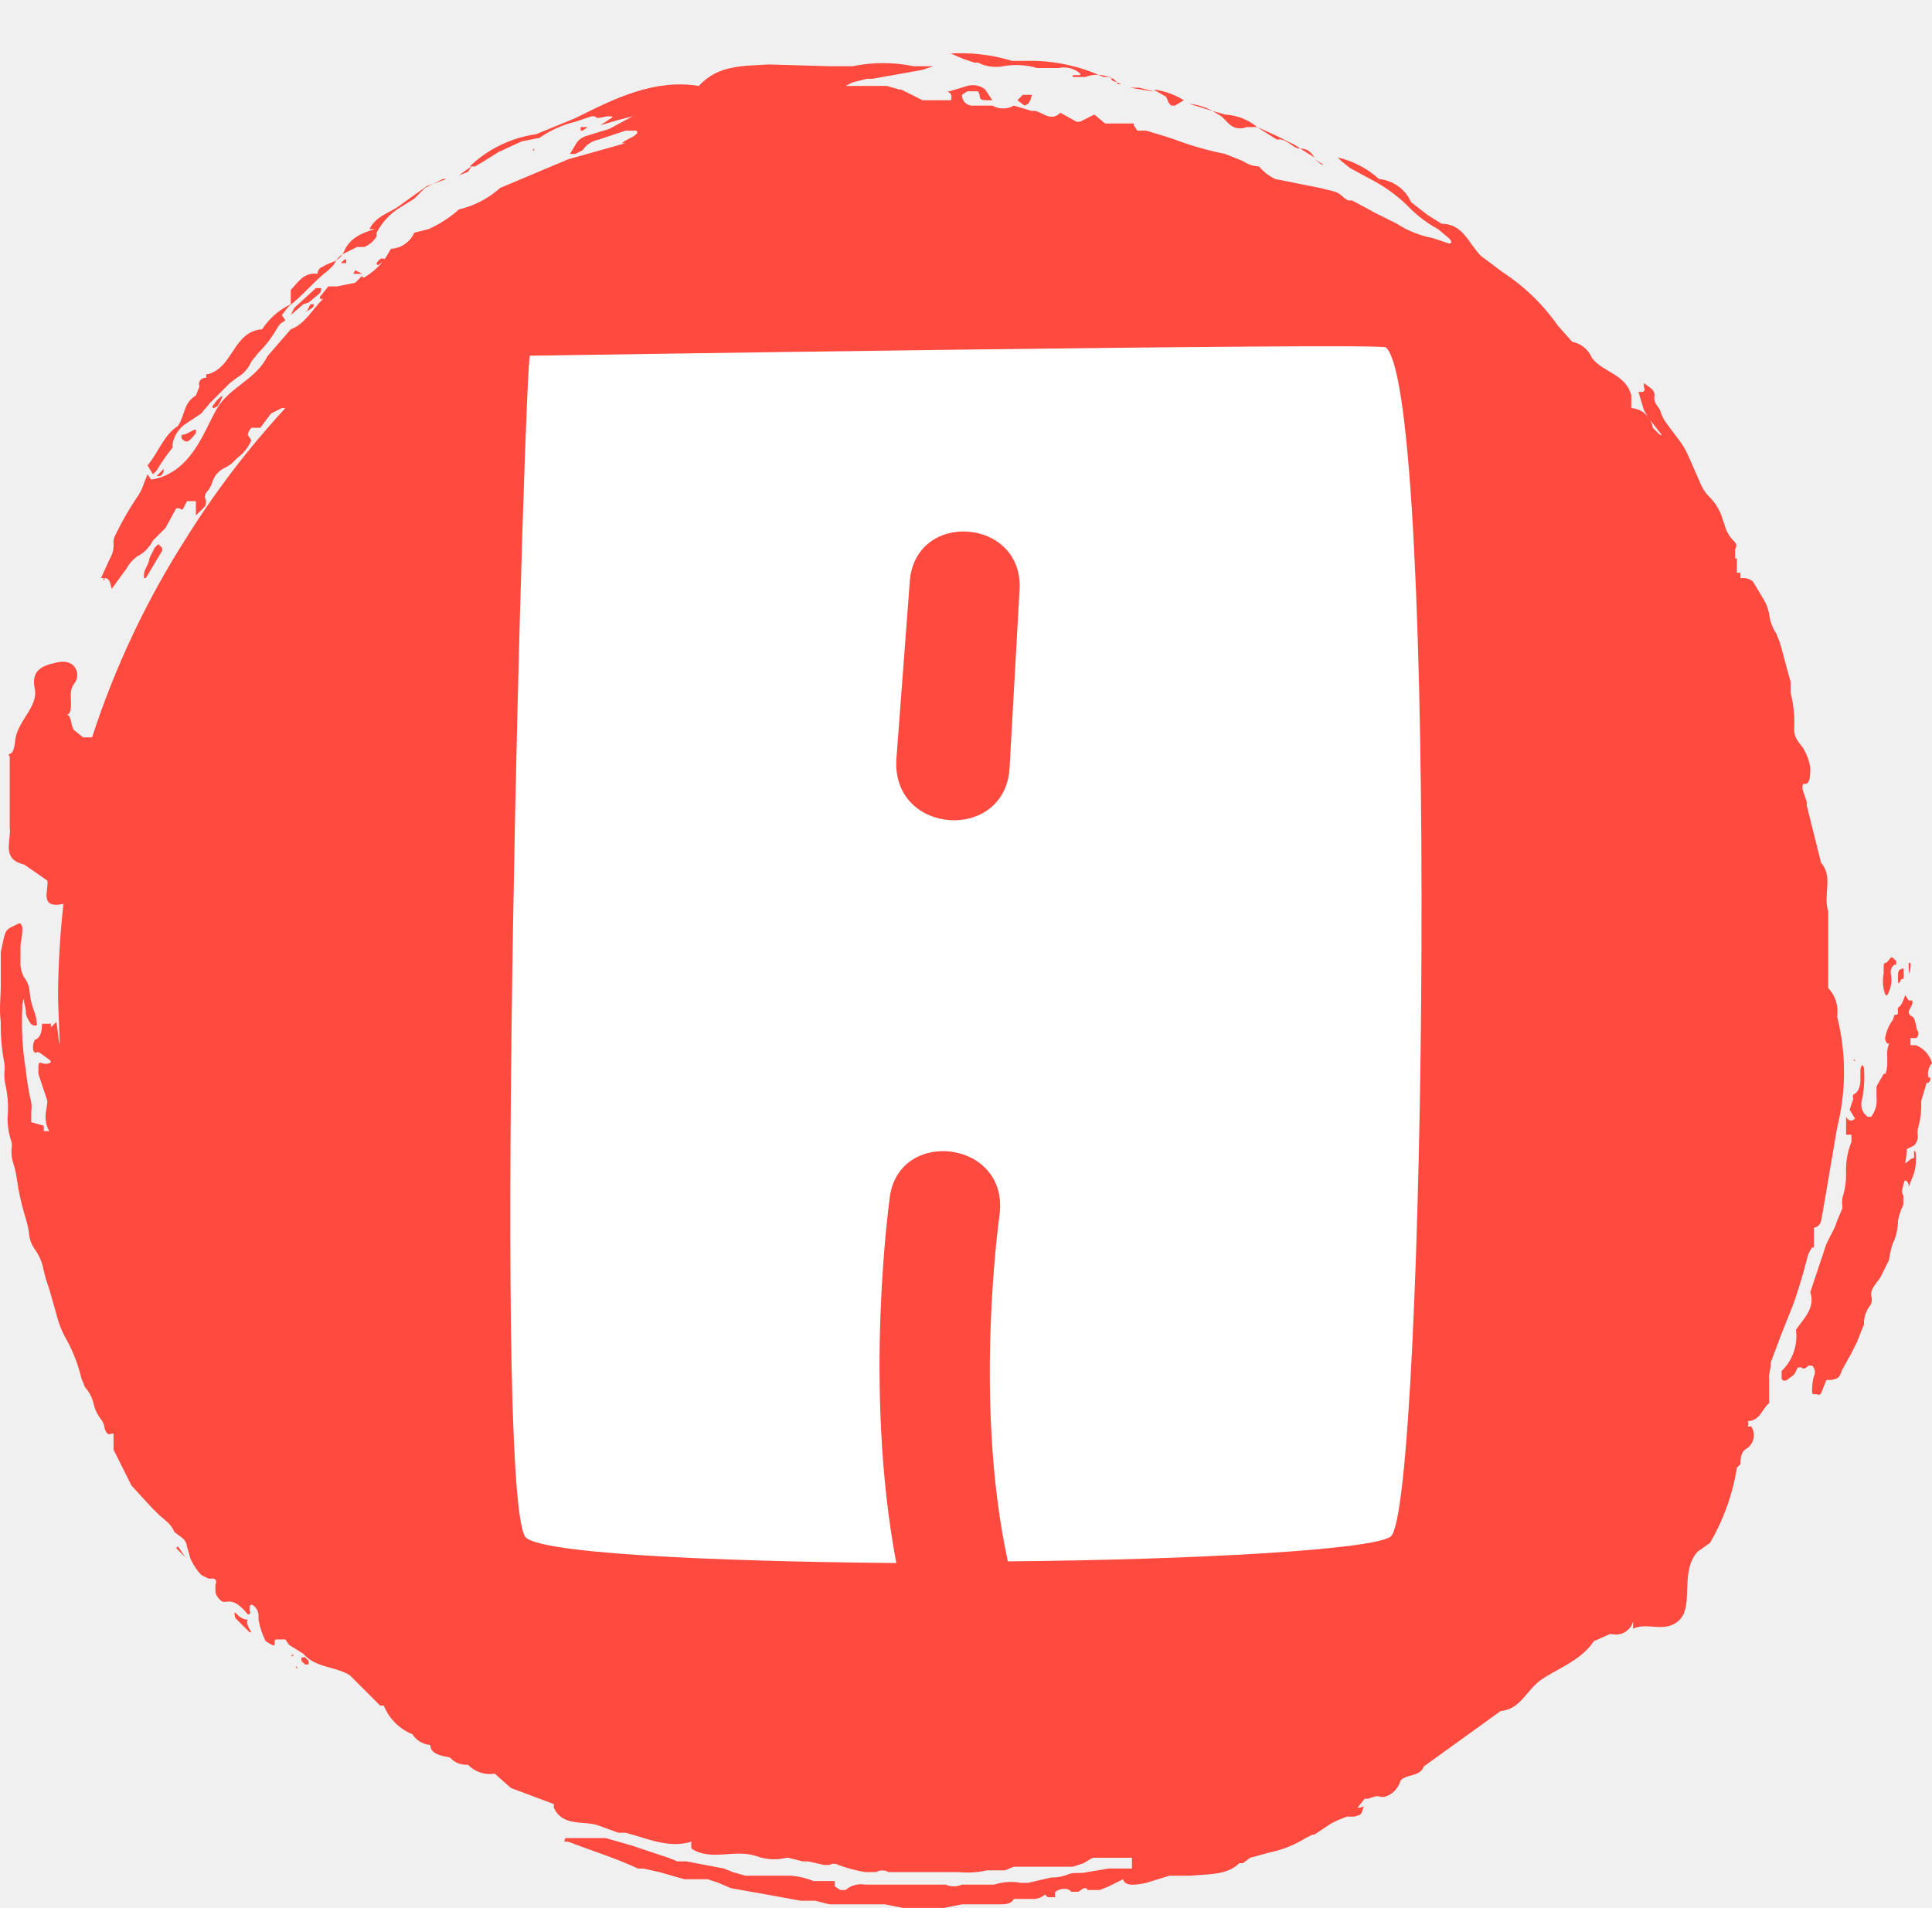
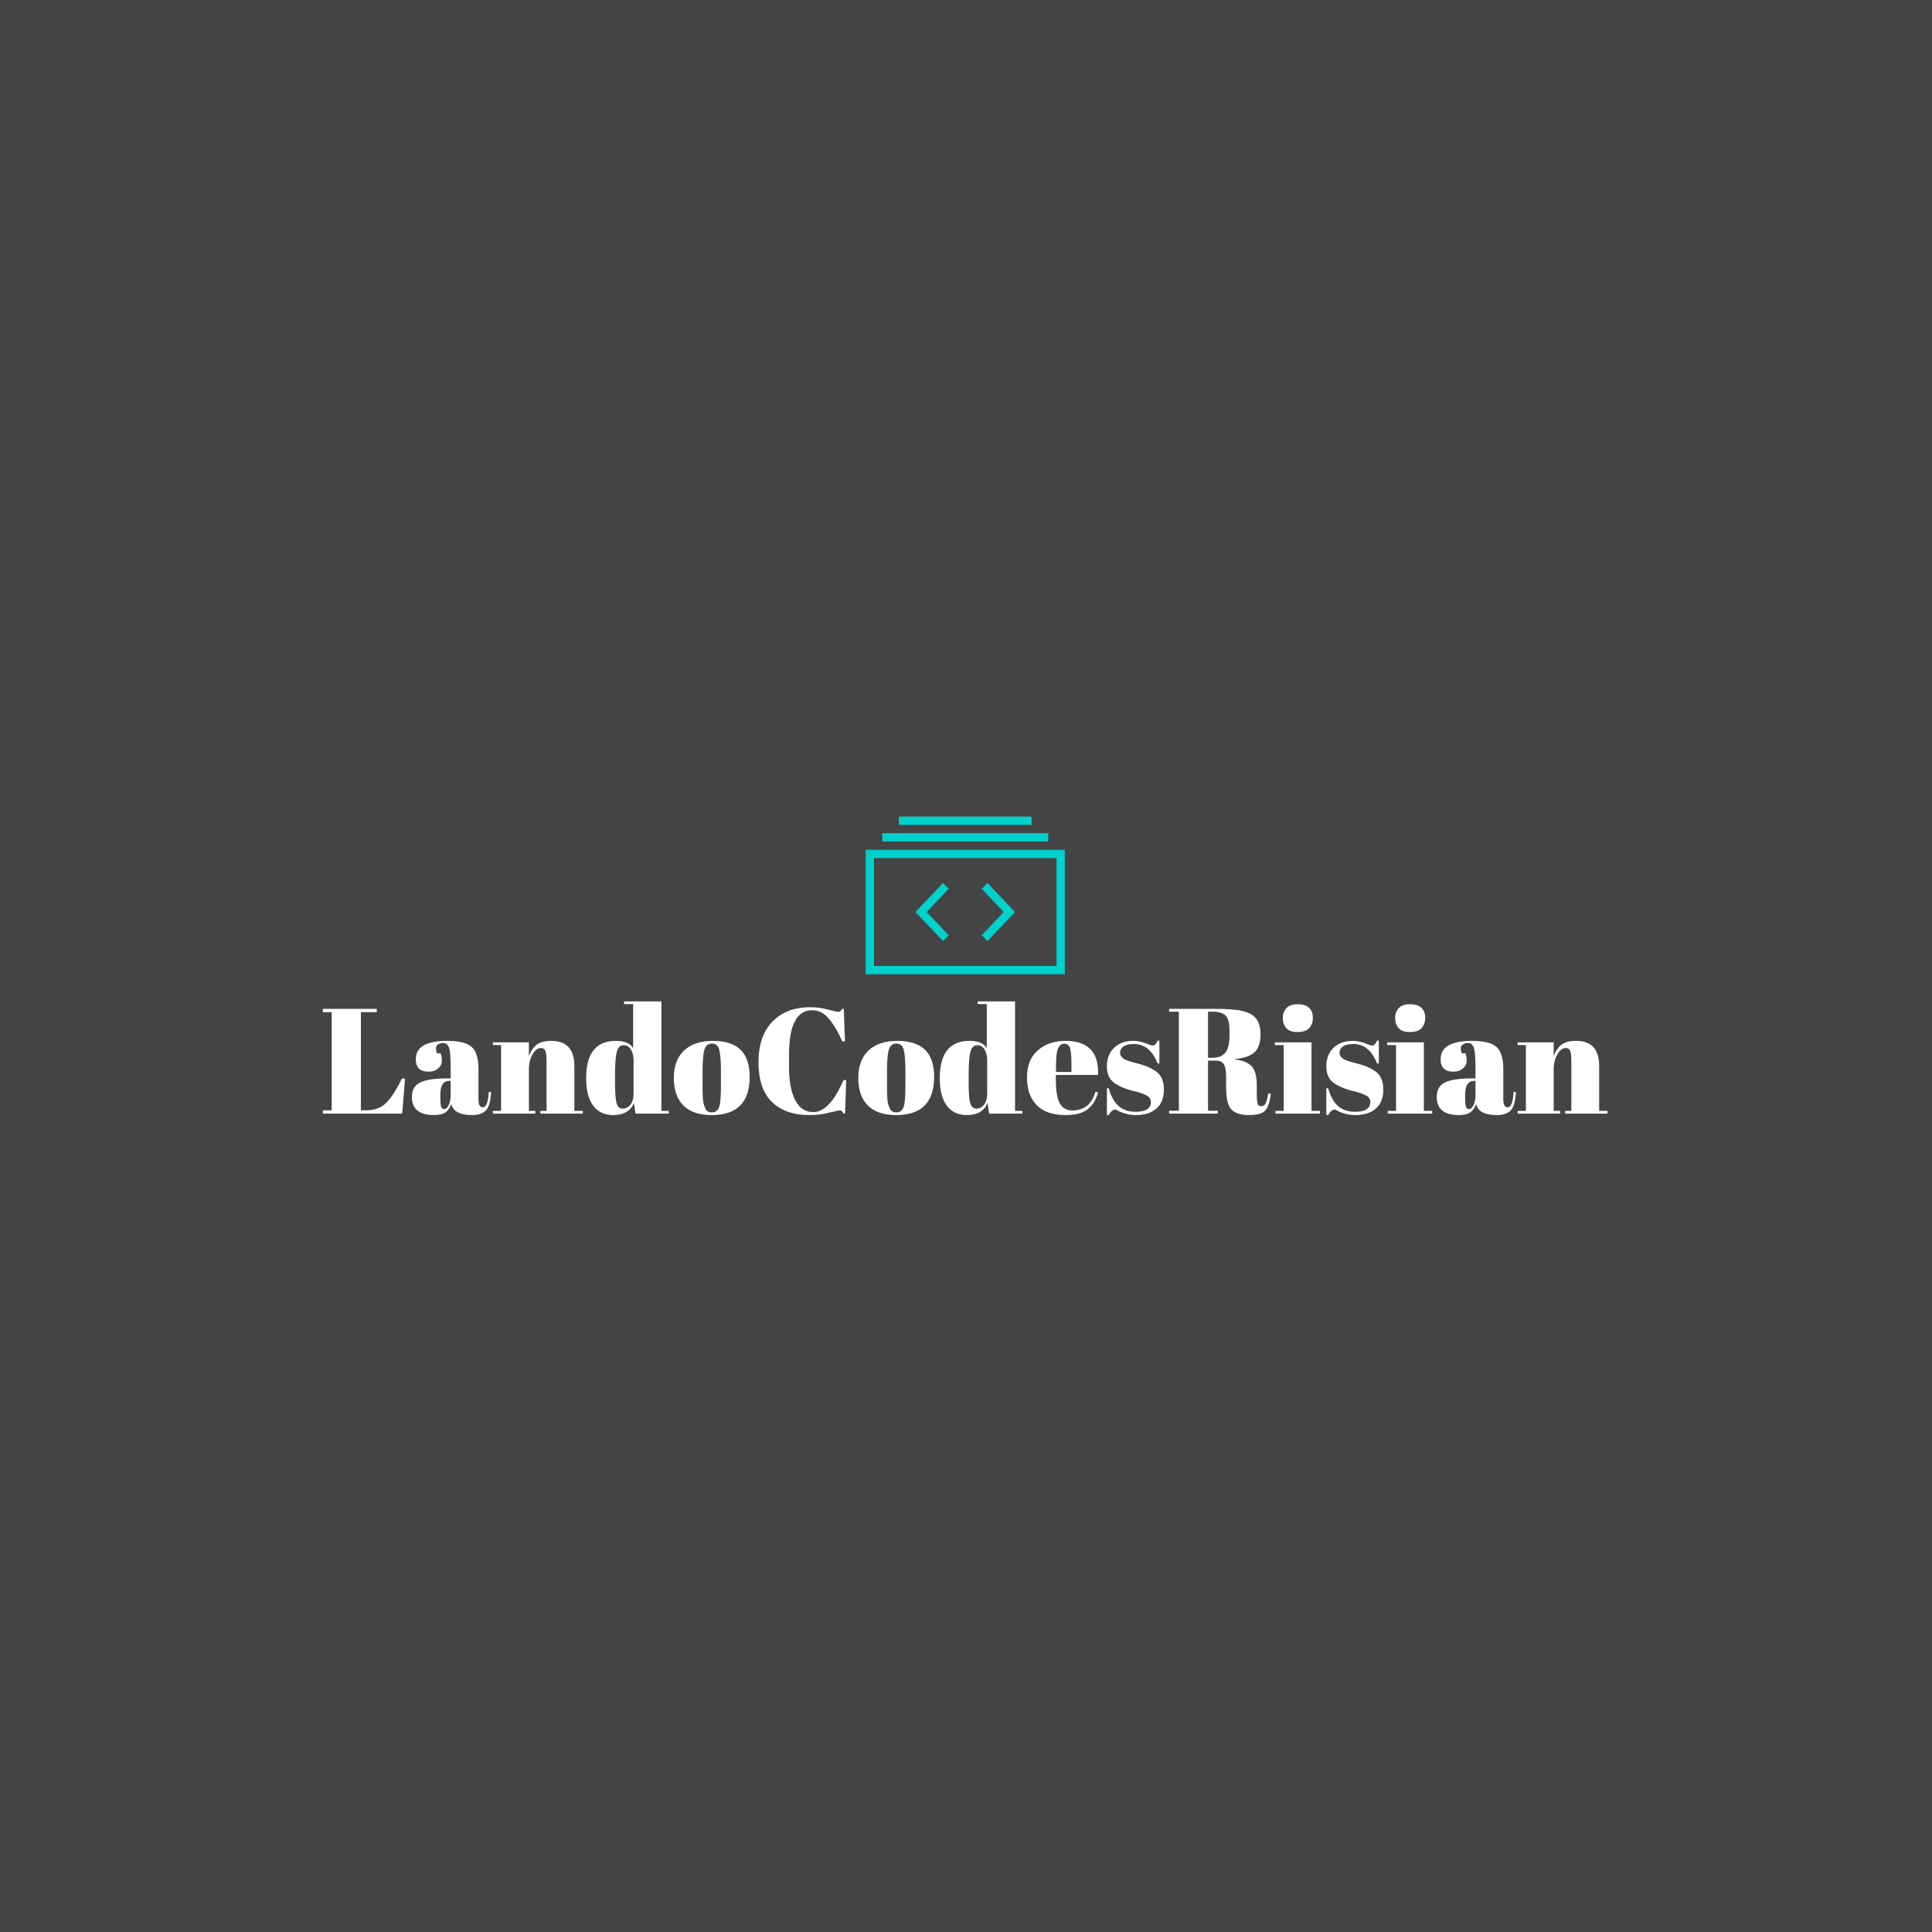
- <svg xmlns="http://www.w3.org/2000/svg" width="308.761" height="304.916" viewBox="0 0 106.008 104.687" class="css-1j8o68f" version="1.1" id="svg23">
-   <defs id="SvgjsDefs2684" />
-   <g id="SvgjsG2685" featurekey="rootContainer" transform="matrix(0.9820593,0,0,0.9820593,-0.05456052,0)" fill="#ff4a3f">
-     <g id="g17">
-       <path d="M19.8 15.3h.5l-.4-.2zm.5.1zm.8-.7c0 .1 0 .1.1.1l.4-.3c-.2-.1-.3-.1-.5.2zm.4-.2zm-4.1 2.3zm-.2.6l.3-.2c.1-.1.1-.2.1-.2h-.2l-.2.4c-.1-.1-.1 0 0 0zm2.2-2.9h-.1l-.2.2h.3zm-2.1 2.4l.6-.5c.1-.1.1-.2.1-.3h-.3l-1.2 1.1-.2.4.7-.6zm-1.1.8z" id="path3" />
-       <path d="M9.7 25v-.2a1.7 1.7 0 0 1 .7-1.1l.9-.6.5-.6.7-.7.4-.4.4-.3a1.9 1.9 0 0 0 .8-.9l.4-.5a5.9 5.9 0 0 0 1-1.3l.2-.3.3-.2-.2-.3.4-.5c.8-.6 1.4-1.4 2.2-2l.3-.3a1.4 1.4 0 0 1 .5-.6l.8-.4h.4a1.4 1.4 0 0 0 .7-.6V13a3.5 3.5 0 0 1 1.3-1.4l.8-.5.2-.2.4-.4 1-.5h.2l-1.1.4-1.4 1c-.6.5-1.4.6-1.8 1.4h.3c-.7.2-1.4.5-1.7 1.2s-.8.6-1.2.9a.4.4 0 0 0-.3.4c-.8-.1-1.1.5-1.5.9v.8a3.9 3.9 0 0 0-1.6 1.4c-1.6.1-1.6 2.1-3 2.5h-.1a.2.2 0 0 0 0 .2c-.3 0-.5.2-.4.5l-.2.5c-.7.4-.6 1.1-1 1.7-.8.5-1.1 1.5-1.7 2.2l.3.5.2-.2a11.6 11.6 0 0 1 .9-1.3zM53.9 3.3l.6.2h.2a2.2 2.2 0 0 0 1.4.2 4.1 4.1 0 0 1 1.9.1h1.2a1.4 1.4 0 0 1 1.2.3.1.1 0 0 1 0 .1H60a.1.1 0 0 0 0 .1h.7a1.8 1.8 0 0 1 1.3 0c.2 0 .1.1.2.2l.5.2h-.2c-.2-.4-.5-.4-.8-.4a9.7 9.7 0 0 0-4.3-.9h-.8A9.8 9.8 0 0 0 53 3h.2zm7.3 3.1zM50.3 4.7zm10.9 1.7h.2-.2zM19 14.7zm32.1-10zm17.6 2.2a.9.9 0 0 0 1 .2h.6a3.1 3.1 0 0 0-1.8-.7l-.7-.2.5.3zm-3.4-1.3c0 .1.1.2.2.3h.2l.5-.3a4.2 4.2 0 0 0-1.7-.6l.7.4zm7.4 2.7l.8.5c-.2-.3-.4-.5-.8-.5z" id="path5" />
-       <path d="M99 76.1l.6-1.6.6-1.5c.2-.5.6-1.8.8-2.6a1.7 1.7 0 0 1 .3-.7h.1v-1.1c.5-.1.4-.6.5-.9l.8-4.7a12.7 12.7 0 0 0 0-6.2 1.9 1.9 0 0 0-.5-1.6v-4.3c-.3-.9.3-1.9-.4-2.7L101 45a.4.4 0 0 0 0-.2l-.2-.6a.5.5 0 0 1 0-.4h.1c.3 0 .3-.5.3-.9a3 3 0 0 0-.4-1.1l-.3-.4a1.1 1.1 0 0 1-.2-.7 6.7 6.7 0 0 0-.2-2v-.6c-.2-.7-.4-1.5-.6-2.2l-.2-.5a2.5 2.5 0 0 1-.4-1.1 2.5 2.5 0 0 0-.3-.8l-.6-1a.8.8 0 0 0-.6-.2h-.1V32h-.2v-.8H97V31a.4.4 0 0 0 0-.1v-.2c.1-.2.1-.3-.1-.5a1.8 1.8 0 0 1-.4-.6l-.2-.6a2.9 2.9 0 0 0-.7-1.2 2.2 2.2 0 0 1-.5-.7l-.7-1.6a4.3 4.3 0 0 0-.6-1l-.6-.8a2.4 2.4 0 0 1-.4-.8l-.2-.3a.6.6 0 0 1-.1-.5.5.5 0 0 0-.2-.4l-.4-.3v.2c.1.2 0 .3-.1.3h-.2l.3 1 .3.5.7.9h-.1l-.2-.2-.2-.2a1.3 1.3 0 0 0-1.2-1.1v-.7c-.3-1.2-1.6-1.3-2.2-2.1a1.5 1.5 0 0 0-1.1-.9l-.8-.9a11.3 11.3 0 0 0-3.1-3l-.8-.6-.4-.3c-.7-.7-1-1.8-2.2-1.8l-.8-.5-.9-.7a2.2 2.2 0 0 0-1.8-1.3 5.1 5.1 0 0 0-2.3-1.2l.2.2.5.4 1.3.7a8.5 8.5 0 0 1 2.1 1.6 6.8 6.8 0 0 0 1.5 1.1l.6.5c.1.1.2.2.1.3H81l-.9-.3a5.6 5.6 0 0 1-2-.8l-1.2-.6-1.3-.7h-.2c-.3-.1-.4-.4-.8-.5l-.8-.2-2.5-.5a2.6 2.6 0 0 1-.9-.7 1.7 1.7 0 0 1-.9-.3l-1-.4a18.1 18.1 0 0 1-2.8-.8l-.6-.2-1-.3h-.5l-.2-.3v-.1h-1.6l-.6-.5-.4.2-.4.2h-.2l-.9-.5c-.6.6-1.1-.2-1.6-.1l-1-.3a1.2 1.2 0 0 1-1.2 0h-1.2a.6.6 0 0 1-.5-.6l.3-.2h.6a.7.7 0 0 1 .1.3c0 .2.2.2.5.2h.2l-.4-.6a1.1 1.1 0 0 0-1-.2l-1 .3H53c.3.2.2.3.2.5h-1.6l-.4-.2-.8-.4h-.1l-.7-.2h-2.3l.4-.2.8-.2h.3l1.7-.3 1.1-.2.6-.2h-1.1a8.4 8.4 0 0 0-3.4 0h-1.3L43 3.6c-1.4.1-2.8 0-3.9 1.2-2.5-.4-4.7.7-6.9 1.8l-2.2.9a6.7 6.7 0 0 0-3.7 1.8h.3l.5-.3.8-.5 1.3-.6 1-.2a6 6 0 0 1 2-.9l.9-.3h.2c.1.2.5 0 .7 0h.2c.1 0 .1.1 0 .1l-.6.4 1-.3.8-.2-1.3.7-1.3.4a1 1 0 0 0-.6.5l-.3.5h.3l.4-.2a1.4 1.4 0 0 1 .9-.6l1.5-.5h.5a.1.1 0 0 1 .1.2c-.2.2-.6.3-.8.5h.2l-3.2.9-3.8 1.6a5.2 5.2 0 0 1-2.3 1.2 6.6 6.6 0 0 1-1.7 1.1l-.8.2a1.5 1.5 0 0 1-1.3.9l-.3.5a3.7 3.7 0 0 1-1.2 1.1h-.1v-.1l-.2.2-.2.2-1 .2h-.5l-.4.5c-.1.1-.1.2 0 .2h.1c-.6.6-1 1.4-1.8 1.7L15 19.9c-.6 1.2-1.8 1.6-2.6 2.6s-1.4 3.9-3.9 4.3l-.2-.3-.2.5a2.7 2.7 0 0 1-.4.8 16.9 16.9 0 0 0-1.2 2.1.8.8 0 0 0-.1.5 1.4 1.4 0 0 1-.2.8l-.5 1.1h.2c.3 0 .3.3.4.6l.8-1.1a2.2 2.2 0 0 1 .6-.7 2 2 0 0 0 .9-.9l.3-.3.4-.4.6-1.1h.2c.1.1.1.1.2 0l.2-.4h.5v.8l.5-.5a.5.5 0 0 0 0-.5.4.4 0 0 1 .1-.3 1.5 1.5 0 0 0 .3-.5 1.3 1.3 0 0 1 .8-.9l.3-.2.3-.3a2.4 2.4 0 0 0 .8-1l-.2-.3c0-.1.1-.3.2-.4h.5l.6-.8.6-.3h.2a48.8 48.8 0 0 0-5.5 7.2h-.1.1a48.4 48.4 0 0 0-5.3 11.2h-.5l-.5-.4c-.2-.2-.1-.7-.4-.9h.1c.3-.5-.1-1.2.3-1.7s.1-1.4-.9-1.2-1.5.5-1.3 1.5-1 1.8-1.1 2.9-.5.5-.3.9v3.9c.1.8-.5 1.8.8 2.1l1.3.9c.1.5-.5 1.6.9 1.3a49.2 49.2 0 0 0-.3 5c0 1.1.1 2.2.1 3.3v-.4c-.1-.4-.1-.8-.2-1.3l-.3.3v-.2h-.5c0 .5-.1.8-.4.9a.9.9 0 0 0-.1.5c0 .1.1.3.2.2s.4.2.7.4-.2.3-.4.2-.2.1-.2.3v.3l.5 1.5c0 .3-.1.6-.1.9a1.7 1.7 0 0 0 .2.8h-.3v-.3l-.7-.2v-.6a1.5 1.5 0 0 0 0-.5 14.6 14.6 0 0 1-.3-1.8 16.6 16.6 0 0 1-.2-3.5.9.9 0 0 1 .1-.5v.2a2.9 2.9 0 0 1 .1.5.8.8 0 0 0 .1.4c.1.2.2.4.4.4s.1-.1.1-.2a2.1 2.1 0 0 0-.1-.5 4.2 4.2 0 0 1-.3-1.3 1.5 1.5 0 0 0-.3-.7 1.6 1.6 0 0 1-.2-.9v-.8c0-.3.1-.6.1-.9a.5.5 0 0 0-.1-.4h-.1c-.8.4-.7.2-1 1.6V55c0 .7-.1 1.4 0 2.1a10.8 10.8 0 0 0 .2 2.3 1.8 1.8 0 0 1 0 .5 3.1 3.1 0 0 0 .1.9 5.9 5.9 0 0 1 .1 1.3 3.9 3.9 0 0 0 .2 1.7 1.2 1.2 0 0 1 0 .4 2.1 2.1 0 0 0 .1.8 4.9 4.9 0 0 1 .2.9 14 14 0 0 0 .5 2.2 5 5 0 0 1 .2 1 1.7 1.7 0 0 0 .3.7 2.9 2.9 0 0 1 .5 1.2 8.5 8.5 0 0 0 .3 1l.4 1.4a5.4 5.4 0 0 0 .6 1.5 8.5 8.5 0 0 1 .8 2.1l.2.5a2.1 2.1 0 0 1 .5 1 2.1 2.1 0 0 0 .4.8 1 1 0 0 1 .2.5c.1.3.2.4.4.3h.1v.9l.5 1 .5 1 1.1 1.2.4.4c.3.3.7.5.9 1l.4.3a.7.7 0 0 1 .3.5l.2.7a3.3 3.3 0 0 0 .6.9l.4.2h.3a.2.2 0 0 1 .1.3 2.5 2.5 0 0 0 0 .5.9.9 0 0 0 .4.5h.2c.4-.1.8.2 1.2.7h.1c0-.1.1-.1 0-.2v-.2c0-.1.1-.2.2-.1a.7.7 0 0 1 .3.6v.2a4.3 4.3 0 0 0 .4 1.2c.5.3.5.3.5.1s0-.2.2-.2h.4l.2.3.8.5c.7.8 1.8.7 2.6 1.2l1.7 1.7h.2a2.9 2.9 0 0 0 1.6 1.6 1.3 1.3 0 0 0 1 .6c0 .5.6.6 1.1.7a1.2 1.2 0 0 0 .8.4h.2a1.7 1.7 0 0 0 1.5.5l.9.8 2.4.9v.2c.5 1.1 1.7.7 2.5 1l1.1.4h.4c1.2.3 2.4.9 3.7.5a.7.7 0 0 0 0 .4c1.1.7 2.4 0 3.6.4a2.9 2.9 0 0 0 1.7.1h.1l.8.2h.3l.9.2h.3a.5.5 0 0 1 .5 0 7.9 7.9 0 0 0 1.5.4h.6a.7.7 0 0 1 .7 0h3.9a5 5 0 0 0 1.6-.1h1l.5-.2H60l.6-.2.5-.3h2.2v.6H62l-1.2.2c-.4.1-.7 0-1 .1a2.4 2.4 0 0 1-1 .2l-1.3.3h-.4a3.1 3.1 0 0 0-1.5.1h-1.8a1.1 1.1 0 0 1-.9 0h-4.5a1.3 1.3 0 0 0-1.1.3H47l-.3-.2v-.3h-1.2a4.1 4.1 0 0 0-1.3-.3h-2.5l-.7-.2-.5-.2-2.1-.4h-.5l-.5-.2-2.1-.7-1.4-.4h-2.2c-.1 0-.1.1-.1.2h.2c1.3.5 2.6.9 3.9 1.5h.3l.9.2 1.4.4h1.3l.6.2.7.3 1.7.3 1.1.2 1.1.2h.8l.8.2h3.1l1 .2h2.3l1-.2H56c.4 0 .6-.1.7-.3h1a1 1 0 0 0 .8-.3c-.1.1 0 .1.1.2h.4v-.2c0-.1 0-.1.2-.2s.6-.1.7.1h.4l.3-.2c.2 0 .2 0 .2.1h.7l.5-.2.8-.4c.1.3.4.4 1.3.2l1.3-.4h1.2c.9-.1 2 0 2.7-.7h.2l.4-.3 1.1-.3a6.1 6.1 0 0 0 2-.8l.4-.2h.1l.9-.6.4-.2.5-.2h.4c.4-.1.4-.1.5-.4s0-.1-.2-.1h-.1l.4-.5h.2c.3-.1.5-.2.7-.1h.2a1.3 1.3 0 0 0 .9-.9c.3-.4 1.1-.2 1.3-.8l4.3-3.1c1.1-.1 1.4-1.1 2.2-1.7s2.3-1.1 3-2.2l.9-.4h.1a1 1 0 0 0 1.2-.7v.4c.8-.4 1.8.3 2.6-.5s0-2.7 1-3.8l.7-.5a12.1 12.1 0 0 0 1.5-4.2l.2-.2c0-.3 0-.7.4-.9a.9.9 0 0 0 .2-1.2h-.2a.3.3 0 0 0 0-.3c.7 0 .8-.7 1.2-1V77a.5.5 0 0 1 0-.2 3.8 3.8 0 0 0 .1-.7zM5.9 32.2z" id="path7" />
-       <path d="M26.4 9.3l-.3.2-.4.3.5-.2zm6.1-2h.1l.3-.2h-.4zm-2.6 1l-.1.1h.1v-.1zm-1.5 1.4zm1.3-.2zm-6.3 3.1zM9.2 26.2l-.4.4H9a.4.4 0 0 0 .2-.4zm3-3.5a2.1 2.1 0 0 0 .3-.6 1.5 1.5 0 0 0-.5.5c-.1.1-.1.2 0 .2zM11 24.2V24c-.2 0-.5.3-.8.3v.2c.3.3.4.2.8-.3zm3 66.2zM73.9 9.2h.1l-.5-.3zm-2.5-1.4c.5-.1.8.4 1.2.5h.1l-.3-.2-1-.5-1.1-.5.3.2zM52.8 3.1zm11.7 2h-.1l-1.2-.2h.5zm2 .7l1.3.4a3.3 3.3 0 0 0-1.3-.4zm-9 0a1 1 0 0 0 .2-.5h-.5l-.3.3.4.3zm9 1.6zM49.9 4.2zm2.9.7zM48.5 4zm13.8 2.1a.5.5 0 0 0 0 .1zm44.8 52.3h-.3V58h.3c.1 0 .2-.3.1-.4s-.1-.7-.3-.8a.3.3 0 0 1-.2-.3l.2-.4a.4.4 0 0 0 0-.2h-.2l-.2-.3c-.1.3-.2.6-.4.7a.5.5 0 0 0 0 .2c0 .1 0 .2-.1.2h-.1a1.1 1.1 0 0 1-.1.3 2.3 2.3 0 0 0-.4.9.4.4 0 0 0 .1.4h.1a1.7 1.7 0 0 0-.1.8v.4a1.8 1.8 0 0 1-.1.5h-.1l-.4.7v.6a1.5 1.5 0 0 1-.3 1.1h-.2l-.2-.2a.9.9 0 0 1-.1-.8 6.5 6.5 0 0 0 .1-1.7c0-.1-.1-.2-.1-.2a.5.5 0 0 0-.1.3v.6c0 .2-.1.6-.3.7s-.1.2-.1.3l-.2.6.3.5c-.2.2-.4.1-.5-.1v1h.3v.4a4.2 4.2 0 0 0-.3 1.4 3.3 3.3 0 0 0 0 .4 4 4 0 0 1-.2 1.3 2 2 0 0 0 0 .6l-.3.7a3.2 3.2 0 0 1-.3.7l-.3.6-.9 2.7c.3.9-.4 1.5-.8 2.1a2.7 2.7 0 0 1-.8 2.3v.4c0 .1.1.2.3.1l.4-.3.2-.4h.2c.1.1.2.1.4-.1h.2a.5.5 0 0 1 .1.6 2.9 2.9 0 0 0-.1.8c0 .1 0 .2.1.2h.2c.1.1.2 0 .3-.3l.2-.5h.3c.4-.1.4-.1.6-.6l.5-.9.3-.6.4-1a1.6 1.6 0 0 1 .3-1 .6.6 0 0 0 .1-.6c0-.2 0-.3.2-.6l.3-.4.5-1a4.7 4.7 0 0 1 .2-.9 3 3 0 0 0 .3-1.3 3.8 3.8 0 0 1 .3-.9v-.5c-.1-.2-.1-.2 0-.6s.1-.2.2-.2a.4.4 0 0 1 .1.3l.2-.5a2.3 2.3 0 0 0 .2-.9v-.3c0-.1 0-.3-.1-.3v.4c-.2 0-.3.2-.5.3a6.4 6.4 0 0 0 .1-.8l.4-.2a.7.7 0 0 0 .2-.6 1.4 1.4 0 0 1 0-.3 4.8 4.8 0 0 0 .2-1.4v-.2l.3-1h.1a.3.3 0 0 0 .1-.3h-.1a.9.9 0 0 1 .2-.8 1.5 1.5 0 0 0-.9-1zm-1.2 7.8zm-.2-9.9zm0 0zM9.1 30.8a.3.3 0 0 0 0-.2l-.2-.2-.2.2-.3.6c0 .3-.3.6-.3.9v.2h.1zm96.3 24.8h.1a1.7 1.7 0 0 0 .2-1.2.5.5 0 0 1 .2-.5h.1v-.2l-.2-.2h-.1c-.1.1-.2.3-.3.3s-.1.1-.1.3v.3a2.2 2.2 0 0 0 .1 1.2zM13.2 90.1c-.1 0 0 .2 0 .3l.8.8h.1c-.2-.3-.3-.6-.2-.7a.9.9 0 0 1-.5-.2zm.8.3zm92.3-35.7h.1a2 2 0 0 0 0-.6c-.3.1-.3.1-.3.6s.1.1.2 0z" id="path9" />
-       <path d="M106.7 62a.6.6 0 0 0 .1-.5c0-.1-.1-.2-.1-.1h-.2v.2c0 .4.1.5.2.4zm.1-8.2h-.1v.6a1 1 0 0 0 .1-.6zM17.1 92.6h-.2v.2l.2.2h.2v-.2zm86.6-33.3c0-.1 0-.1-.1-.1zM9.9 86.5l.5.5-.4-.6z" id="path11" />
-       <circle cx="10.5" cy="87.1" transform="rotate(-24.8 10.4 87.159)" id="circle13" />
-       <path d="M9.7 30.1h-.1v.2-.2h.1zm83.2-6.6l-.2-.3h-.1zm-14.7 77.1zM5.9 32.2zm-.1.2a.3.3 0 0 0 .1-.2v.2zm1.9-4.9zM61.5 2.4zm42.8 58.2v.1-.1zM16.4 92.5h-.1c.1.1.2 0 .1-.1zm.2.7h.1l-.1-.1v.1zm73.9-71.3zm15.2 34.4zM14.6 91.7zm92.1-37zm-.8 11.4zM34.6 0z" id="path15" />
-     </g>
-   </g>
-   <g id="SvgjsG2686" featurekey="nameFeature-0" transform="matrix(2.284354,0,0,2.284354,27.98006,-5.60952)" fill="#ffffff">
-     <path d="M9.6 16.48 l-0.32 4.24 c-0.08 1.8 2.6 1.96 2.72 0.2 l0.24 -4.28 c0.12 -1.76 -2.56 -1.96 -2.64 -0.16 z M0.48 11 l0 0 c0.04 0 20.48 -0.32 20.56 -0.2 c1.28 1.12 0.96 27.8 0.12 28.56 c-0.4 0.32 -4.64 0.56 -9.2 0.6 c-0.84 -3.84 -0.2 -8.32 -0.2 -8.32 c0.24 -1.8 -2.44 -2.12 -2.64 -0.4 c0 0.04 -0.64 4.52 0.16 8.76 c-4.56 -0.04 -8.68 -0.24 -8.92 -0.64 c-0.8 -1.44 0 -28.28 0.12 -28.36 z" id="path20" />
+ <svg xmlns="http://www.w3.org/2000/svg" version="1.1" width="1500" height="1500" viewBox="0 0 1500 1500">
+   <rect width="1500" height="1500" fill="#444444" />
+   <g transform="matrix(0.6666667,0,0,0.6666667,249.3939,633.9477)">
+     <svg viewBox="0 0 396 92" data-background-color="#444444" preserveAspectRatio="xMidYMid meet" height="348" width="1500">
+       <g id="tight-bounds" transform="matrix(1,0,0,1,0.24,0.02073622)">
+         <svg viewBox="0 0 395.52 91.959" height="91.959" width="395.52">
+           <g>
+             <svg viewBox="0 0 395.52 91.959" height="91.959" width="395.52">
+               <g transform="matrix(1,0,0,1,0,56.83406)">
+                 <svg viewBox="0 0 395.52 35.124" height="35.124" width="395.52">
+                   <g id="textblocktransform">
+                     <svg viewBox="0 0 395.52 35.124" height="35.124" width="395.52" id="textblock">
+                       <g>
+                         <svg viewBox="0 0 395.52 35.124" height="35.124" width="395.52">
+                           <g transform="matrix(1,0,0,1,0,0)">
+                             <svg width="395.52" viewBox="1.05 -37.5 429.36 38" height="35.124" data-palette-color="#ffffff">
+                               <g class="wordmark-text-0" data-fill-palette-color="primary" id="text-0">
+                                 <path d="M1.05-33.9L1.05-35 19.05-35 19.05-33.9 13.75-33.9 13.75-1.1 15.55-1.1Q19.8-1.1 22.33-3.7 24.85-6.3 27.45-11.7L27.45-11.7 28.5-11.7 27.55 0 1.05 0 1.05-1.1 4-1.1 4-33.9 1.05-33.9ZM42.3-11.75L42.3-11.75 43.75-11.75 43.75-15.6Q43.75-20.35 43.22-21.98 42.7-23.6 41.2-23.6L41.2-23.6Q40.3-23.6 39.57-23.13 38.85-22.65 38.85-21.83 38.85-21 39.15-20.15L39.15-20.15 40.4-20.15Q40.8-19.1 40.8-17.63 40.8-16.15 39.55-15.08 38.3-14 36.4-14L36.4-14Q32.1-14 32.1-18.15L32.1-18.15Q32.1-24.3 42.55-24.3L42.55-24.3Q48.5-24.3 50.77-22.28 53.05-20.25 53.05-14.85L53.05-14.85 53.05-4.7Q53.05-2.1 54.5-2.1L54.5-2.1Q56.2-2.1 56.5-7.25L56.5-7.25 57.25-7.2Q57.05-2.8 55.6-1.15 54.15 0.5 50.85 0.5L50.85 0.5Q44.85 0.5 43.95-3.2L43.95-3.2Q43.3-1.3 42-0.4 40.7 0.5 38.2 0.5L38.2 0.5Q30.8 0.5 30.8-5.55L30.8-5.55Q30.8-9.1 33.62-10.43 36.45-11.75 42.3-11.75ZM40.3-5.6Q40.3-3 40.57-2.25 40.85-1.5 41.62-1.5 42.4-1.5 43.07-2.78 43.75-4.05 43.75-6.3L43.75-6.3 43.75-10.95 43.4-10.95Q40.3-10.95 40.3-6.4L40.3-6.4 40.3-5.6ZM57.85-22.9L57.85-23.8 69.9-23.8 69.9-19.2Q70.7-21.5 72.34-22.9 74-24.3 77.34-24.3L77.34-24.3Q85.09-24.3 85.09-15.95L85.09-15.95 85.09-0.9 87.9-0.9 87.9 0 73.75 0 73.75-0.9 75.8-0.9 75.8-17.15Q75.8-20.15 75.4-21.03 75-21.9 73.95-21.9L73.95-21.9Q72.34-21.9 71.12-19.8 69.9-17.7 69.9-14.7L69.9-14.7 69.9-0.9 72.05-0.9 72.05 0 57.85 0 57.85-0.9 60.6-0.9 60.6-22.9 57.85-22.9ZM98.69-10.35Q98.69-5.1 99.24-3.38 99.79-1.65 101.27-1.65 102.74-1.65 103.82-2.95 104.89-4.25 104.89-6.8L104.89-6.8 104.89-17.7Q104.89-19.85 104.04-21.35 103.19-22.85 101.54-22.85 99.89-22.85 99.29-20.65 98.69-18.45 98.69-12.95L98.69-12.95 98.69-10.35ZM116.64 0L105.54 0 104.99-3.5Q103.29 0.5 98.09 0.5L98.09 0.5Q93.79 0.5 91.42-2.6 89.04-5.7 89.04-11.85L89.04-11.85Q89.04-24.3 98.94-24.3L98.94-24.3Q103.34-24.3 104.74-21.85L104.74-21.85 104.74-36.6 101.69-36.6 101.69-37.5 114.19-37.5 114.19-0.9 116.64-0.9 116.64 0ZM134.09-9.85L134.09-9.85 134.09-14.1Q134.09-18.95 133.56-21.18 133.04-23.4 131.14-23.4L131.14-23.4Q130.04-23.4 129.37-22.78 128.69-22.15 128.39-20.7L128.39-20.7Q127.94-18.45 127.94-13.85L127.94-13.85 127.94-9.95Q127.94-4.5 128.27-3.4 128.59-2.3 128.94-1.6L128.94-1.6Q129.49-0.4 131.09-0.4L131.09-0.4Q133.04-0.4 133.64-2.65L133.64-2.65Q134.09-4.25 134.09-9.85ZM130.99 0.5Q124.74 0.5 121.54-2.7 118.34-5.9 118.34-11.88 118.34-17.85 121.77-21.08 125.19-24.3 131.39-24.3 137.59-24.3 140.64-21.33 143.69-18.35 143.69-12.25L143.69-12.25Q143.69 0.5 130.99 0.5L130.99 0.5ZM164.59-34.55L164.59-34.55Q156.84-34.55 156.84-19.6L156.84-19.6 156.84-15.65Q156.84-8.55 158.89-4.53 160.94-0.5 164.94-0.5L164.94-0.5Q170.44-0.5 175.04-11.2L175.04-11.2 175.94-11.2 175.59-0.05 175.04-0.05Q174.74-0.6 174.49-0.83 174.24-1.05 173.76-1.05 173.29-1.05 170.14-0.28 166.99 0.5 163.74 0.5L163.74 0.5Q155.59 0.5 151.11-3.9 146.64-8.3 146.64-17.13 146.64-25.95 151.31-30.75 155.99-35.55 163.89-35.55L163.89-35.55Q166.94-35.55 169.86-34.77 172.79-34 173.29-34 173.79-34 174.04-34.23 174.29-34.45 174.59-35L174.59-35 175.14-35 175.54-24.15 174.64-24.15Q172.39-29.2 170.01-31.88 167.64-34.55 164.59-34.55ZM195.74-9.85L195.74-9.85 195.74-14.1Q195.74-18.95 195.21-21.18 194.69-23.4 192.78-23.4L192.78-23.4Q191.69-23.4 191.01-22.78 190.34-22.15 190.03-20.7L190.03-20.7Q189.59-18.45 189.59-13.85L189.59-13.85 189.59-9.95Q189.59-4.5 189.91-3.4 190.24-2.3 190.59-1.6L190.59-1.6Q191.14-0.4 192.74-0.4L192.74-0.4Q194.69-0.4 195.28-2.65L195.28-2.65Q195.74-4.25 195.74-9.85ZM192.64 0.5Q186.39 0.5 183.19-2.7 179.99-5.9 179.99-11.88 179.99-17.85 183.41-21.08 186.84-24.3 193.03-24.3 199.24-24.3 202.29-21.33 205.34-18.35 205.34-12.25L205.34-12.25Q205.34 0.5 192.64 0.5L192.64 0.5ZM216.88-10.35Q216.88-5.1 217.43-3.38 217.98-1.65 219.46-1.65 220.93-1.65 222.01-2.95 223.08-4.25 223.08-6.8L223.08-6.8 223.08-17.7Q223.08-19.85 222.23-21.35 221.38-22.85 219.73-22.85 218.08-22.85 217.48-20.65 216.88-18.45 216.88-12.95L216.88-12.95 216.88-10.35ZM234.83 0L223.73 0 223.18-3.5Q221.48 0.5 216.28 0.5L216.28 0.5Q211.98 0.5 209.61-2.6 207.23-5.7 207.23-11.85L207.23-11.85Q207.23-24.3 217.13-24.3L217.13-24.3Q221.53-24.3 222.93-21.85L222.93-21.85 222.93-36.6 219.88-36.6 219.88-37.5 232.38-37.5 232.38-0.9 234.83-0.9 234.83 0ZM249.28 0.5Q242.83 0.5 239.61-2.83 236.38-6.15 236.38-12.08 236.38-18 240.01-21.15 243.63-24.3 249.23-24.3L249.23-24.3Q260.58-24.3 260.13-12.9L260.13-12.9 246.03-12.9 246.03-10.95Q246.03-6.05 247.28-3.55 248.53-1.05 251.63-1.05L251.63-1.05Q257.43-1.05 259.23-7.25L259.23-7.25 260.13-7.1Q259.18-3.5 256.71-1.5 254.23 0.5 249.28 0.5L249.28 0.5ZM246.08-16.35L246.08-13.9 251.23-13.9 251.23-16.35Q251.23-20.4 250.76-21.88 250.28-23.35 248.86-23.35 247.43-23.35 246.76-21.78 246.08-20.2 246.08-16.35L246.08-16.35ZM263.68 0.5L263.08 0.5 263.08-8.45 263.68-8.45Q264.98-4.1 267.18-2.35 269.38-0.6 272.68-0.6L272.68-0.6Q277.78-0.6 277.78-3.85L277.78-3.85Q277.78-5.25 276.53-5.95L276.53-5.95Q274.58-7.05 271.53-7.65L271.53-7.65Q268.13-8.55 265.83-10.05L265.83-10.05Q263.08-11.85 263.08-15.75 263.08-19.65 265.48-21.98 267.88-24.3 271.88-24.3L271.88-24.3Q274.33-24.3 276.93-23.15L276.93-23.15Q277.88-22.75 278.38-22.75 278.88-22.75 279.23-23.1 279.58-23.45 280.08-24.4L280.08-24.4 280.63-24.4 280.63-16.75 280.03-16.75Q277.48-23.25 272.13-23.25L272.13-23.25Q269.78-23.25 268.63-22.43 267.48-21.6 267.48-20.35L267.48-20.35Q267.48-19.6 267.83-19.18 268.18-18.75 268.38-18.55 268.58-18.35 269.03-18.13 269.48-17.9 269.78-17.78 270.08-17.65 270.7-17.45 271.33-17.25 271.63-17.2L271.63-17.2Q275.03-16.35 276.53-15.73 278.03-15.1 279.38-14.2L279.38-14.2Q282.13-12.3 282.13-8.08 282.13-3.85 279.63-1.68 277.13 0.5 272.78 0.5L272.78 0.5Q269.68 0.5 266.78-0.95L266.78-0.95Q266.18-1.35 265.83-1.35L265.83-1.35Q264.73-1.35 263.68 0.5L263.68 0.5ZM299.52-17.7L299.52-17.7 296.88-17.7 296.88-0.95 300.13-0.95 300.13 0 283.88 0 283.88-0.95 287.13-0.95 287.13-34.05 283.88-34.05 283.88-35 298.98-35Q305.48-35 308.2-34.33 310.93-33.65 312.02-32.7L312.02-32.7Q314.43-30.75 314.43-26.5 314.43-22.25 312.32-20.43 310.23-18.6 305.93-18.25L305.93-18.25 305.93-18.1Q309.98-17.55 311.57-15.7 313.18-13.85 313.18-9.5L313.18-9.5 313.18-6.85Q313.18-4.25 313.45-3.35 313.73-2.45 314.63-2.45 315.52-2.45 316.05-3.28 316.57-4.1 317.02-6.75L317.02-6.75 317.88-6.65Q317.32-2.4 315.95-0.95 314.57 0.5 310.48 0.5 306.38 0.5 304.65-1.43 302.93-3.35 302.93-8.65L302.93-8.65 302.93-12.3Q302.93-15.1 302.2-16.4 301.48-17.7 299.52-17.7ZM298.52-34.05L296.88-34.05 296.88-18.65 298.48-18.65Q301.32-18.65 302.7-20.4 304.07-22.15 304.07-26.1L304.07-26.1 304.07-27.55Q304.07-31.5 302.75-32.77 301.43-34.05 298.52-34.05L298.52-34.05ZM326.77-27.25Q324.12-27.25 323-28.6 321.87-29.95 321.87-31.95 321.87-33.95 323.1-35.25 324.32-36.55 326.82-36.55 329.32-36.55 330.62-35.38 331.92-34.2 331.92-32.02 331.92-29.85 330.67-28.55 329.42-27.25 326.77-27.25ZM319.22-22.9L319.22-23.8 331.47-23.8 331.47-0.9 334.27-0.9 334.27 0 319.42 0 319.42-0.9 322.17-0.9 322.17-22.9 319.22-22.9ZM337.02 0.5L336.42 0.5 336.42-8.45 337.02-8.45Q338.32-4.1 340.52-2.35 342.72-0.6 346.02-0.6L346.02-0.6Q351.12-0.6 351.12-3.85L351.12-3.85Q351.12-5.25 349.87-5.95L349.87-5.95Q347.92-7.05 344.87-7.65L344.87-7.65Q341.47-8.55 339.17-10.05L339.17-10.05Q336.42-11.85 336.42-15.75 336.42-19.65 338.82-21.98 341.22-24.3 345.22-24.3L345.22-24.3Q347.67-24.3 350.27-23.15L350.27-23.15Q351.22-22.75 351.72-22.75 352.22-22.75 352.57-23.1 352.92-23.45 353.42-24.4L353.42-24.4 353.97-24.4 353.97-16.75 353.37-16.75Q350.82-23.25 345.47-23.25L345.47-23.25Q343.12-23.25 341.97-22.43 340.82-21.6 340.82-20.35L340.82-20.35Q340.82-19.6 341.17-19.18 341.52-18.75 341.72-18.55 341.92-18.35 342.37-18.13 342.82-17.9 343.12-17.78 343.42-17.65 344.05-17.45 344.67-17.25 344.97-17.2L344.97-17.2Q348.37-16.35 349.87-15.73 351.37-15.1 352.72-14.2L352.72-14.2Q355.47-12.3 355.47-8.08 355.47-3.85 352.97-1.68 350.47 0.5 346.12 0.5L346.12 0.5Q343.02 0.5 340.12-0.95L340.12-0.95Q339.52-1.35 339.17-1.35L339.17-1.35Q338.07-1.35 337.02 0.5L337.02 0.5ZM364.32-27.25Q361.67-27.25 360.54-28.6 359.42-29.95 359.42-31.95 359.42-33.95 360.64-35.25 361.87-36.55 364.37-36.55 366.87-36.55 368.17-35.38 369.47-34.2 369.47-32.02 369.47-29.85 368.22-28.55 366.97-27.25 364.32-27.25ZM356.77-22.9L356.77-23.8 369.02-23.8 369.02-0.9 371.82-0.9 371.82 0 356.97 0 356.97-0.9 359.72-0.9 359.72-22.9 356.77-22.9ZM384.82-11.75L384.82-11.75 386.27-11.75 386.27-15.6Q386.27-20.35 385.74-21.98 385.22-23.6 383.72-23.6L383.72-23.6Q382.82-23.6 382.09-23.13 381.37-22.65 381.37-21.83 381.37-21 381.67-20.15L381.67-20.15 382.92-20.15Q383.32-19.1 383.32-17.63 383.32-16.15 382.07-15.08 380.82-14 378.92-14L378.92-14Q374.62-14 374.62-18.15L374.62-18.15Q374.62-24.3 385.07-24.3L385.07-24.3Q391.02-24.3 393.29-22.28 395.57-20.25 395.57-14.85L395.57-14.85 395.57-4.7Q395.57-2.1 397.02-2.1L397.02-2.1Q398.72-2.1 399.02-7.25L399.02-7.25 399.77-7.2Q399.57-2.8 398.12-1.15 396.67 0.5 393.37 0.5L393.37 0.5Q387.37 0.5 386.47-3.2L386.47-3.2Q385.82-1.3 384.52-0.4 383.22 0.5 380.72 0.5L380.72 0.5Q373.32 0.5 373.32-5.55L373.32-5.55Q373.32-9.1 376.14-10.43 378.97-11.75 384.82-11.75ZM382.82-5.6Q382.82-3 383.09-2.25 383.37-1.5 384.14-1.5 384.92-1.5 385.59-2.78 386.27-4.05 386.27-6.3L386.27-6.3 386.27-10.95 385.92-10.95Q382.82-10.95 382.82-6.4L382.82-6.4 382.82-5.6ZM400.36-22.9L400.36-23.8 412.41-23.8 412.41-19.2Q413.21-21.5 414.86-22.9 416.51-24.3 419.86-24.3L419.86-24.3Q427.61-24.3 427.61-15.95L427.61-15.95 427.61-0.9 430.41-0.9 430.41 0 416.26 0 416.26-0.9 418.31-0.9 418.31-17.15Q418.31-20.15 417.91-21.03 417.51-21.9 416.46-21.9L416.46-21.9Q414.86-21.9 413.64-19.8 412.41-17.7 412.41-14.7L412.41-14.7 412.41-0.9 414.56-0.9 414.56 0 400.36 0 400.36-0.9 403.11-0.9 403.11-22.9 400.36-22.9Z" fill="#ffffff" data-fill-palette-color="primary" />
+                               </g>
+                             </svg>
+                           </g>
+                         </svg>
+                       </g>
+                     </svg>
+                   </g>
+                 </svg>
+               </g>
+               <g transform="matrix(1,0,0,1,167.1019,0)">
+                 <svg viewBox="0 0 61.316 48.542" height="48.542" width="61.316">
+                   <g>
+                     <svg version="1.1" x="0" y="0" viewBox="5 5 48 38" enable-background="new 0 0 58 48" xml:space="preserve" height="48.542" width="61.316" class="icon-icon-0" data-fill-palette-color="accent" id="icon-0">
+                       <path fill-rule="evenodd" clip-rule="evenodd" d="M5 43V13h48v30H5zM51 41V15H7v26H51zM9 9h40v2H9V9zM13 5h32v2H13V5zM23.651 35.008L17 28l6.651-7.009 1.365 1.407L19.73 28h0l5.286 5.602L23.651 35.008zM34.349 20.992L41 28l-6.651 7.009-1.365-1.407L38.27 28h0l-5.286-5.602L34.349 20.992z" fill="#00d1cd" data-fill-palette-color="accent" />
+                     </svg>
+                   </g>
+                 </svg>
+               </g>
+               <g />
+             </svg>
+           </g>
+           <defs />
+         </svg>
+         <rect width="395.52" height="91.959" fill="none" stroke="none" visibility="hidden" />
+       </g>
+     </svg>
  </g>
</svg>
